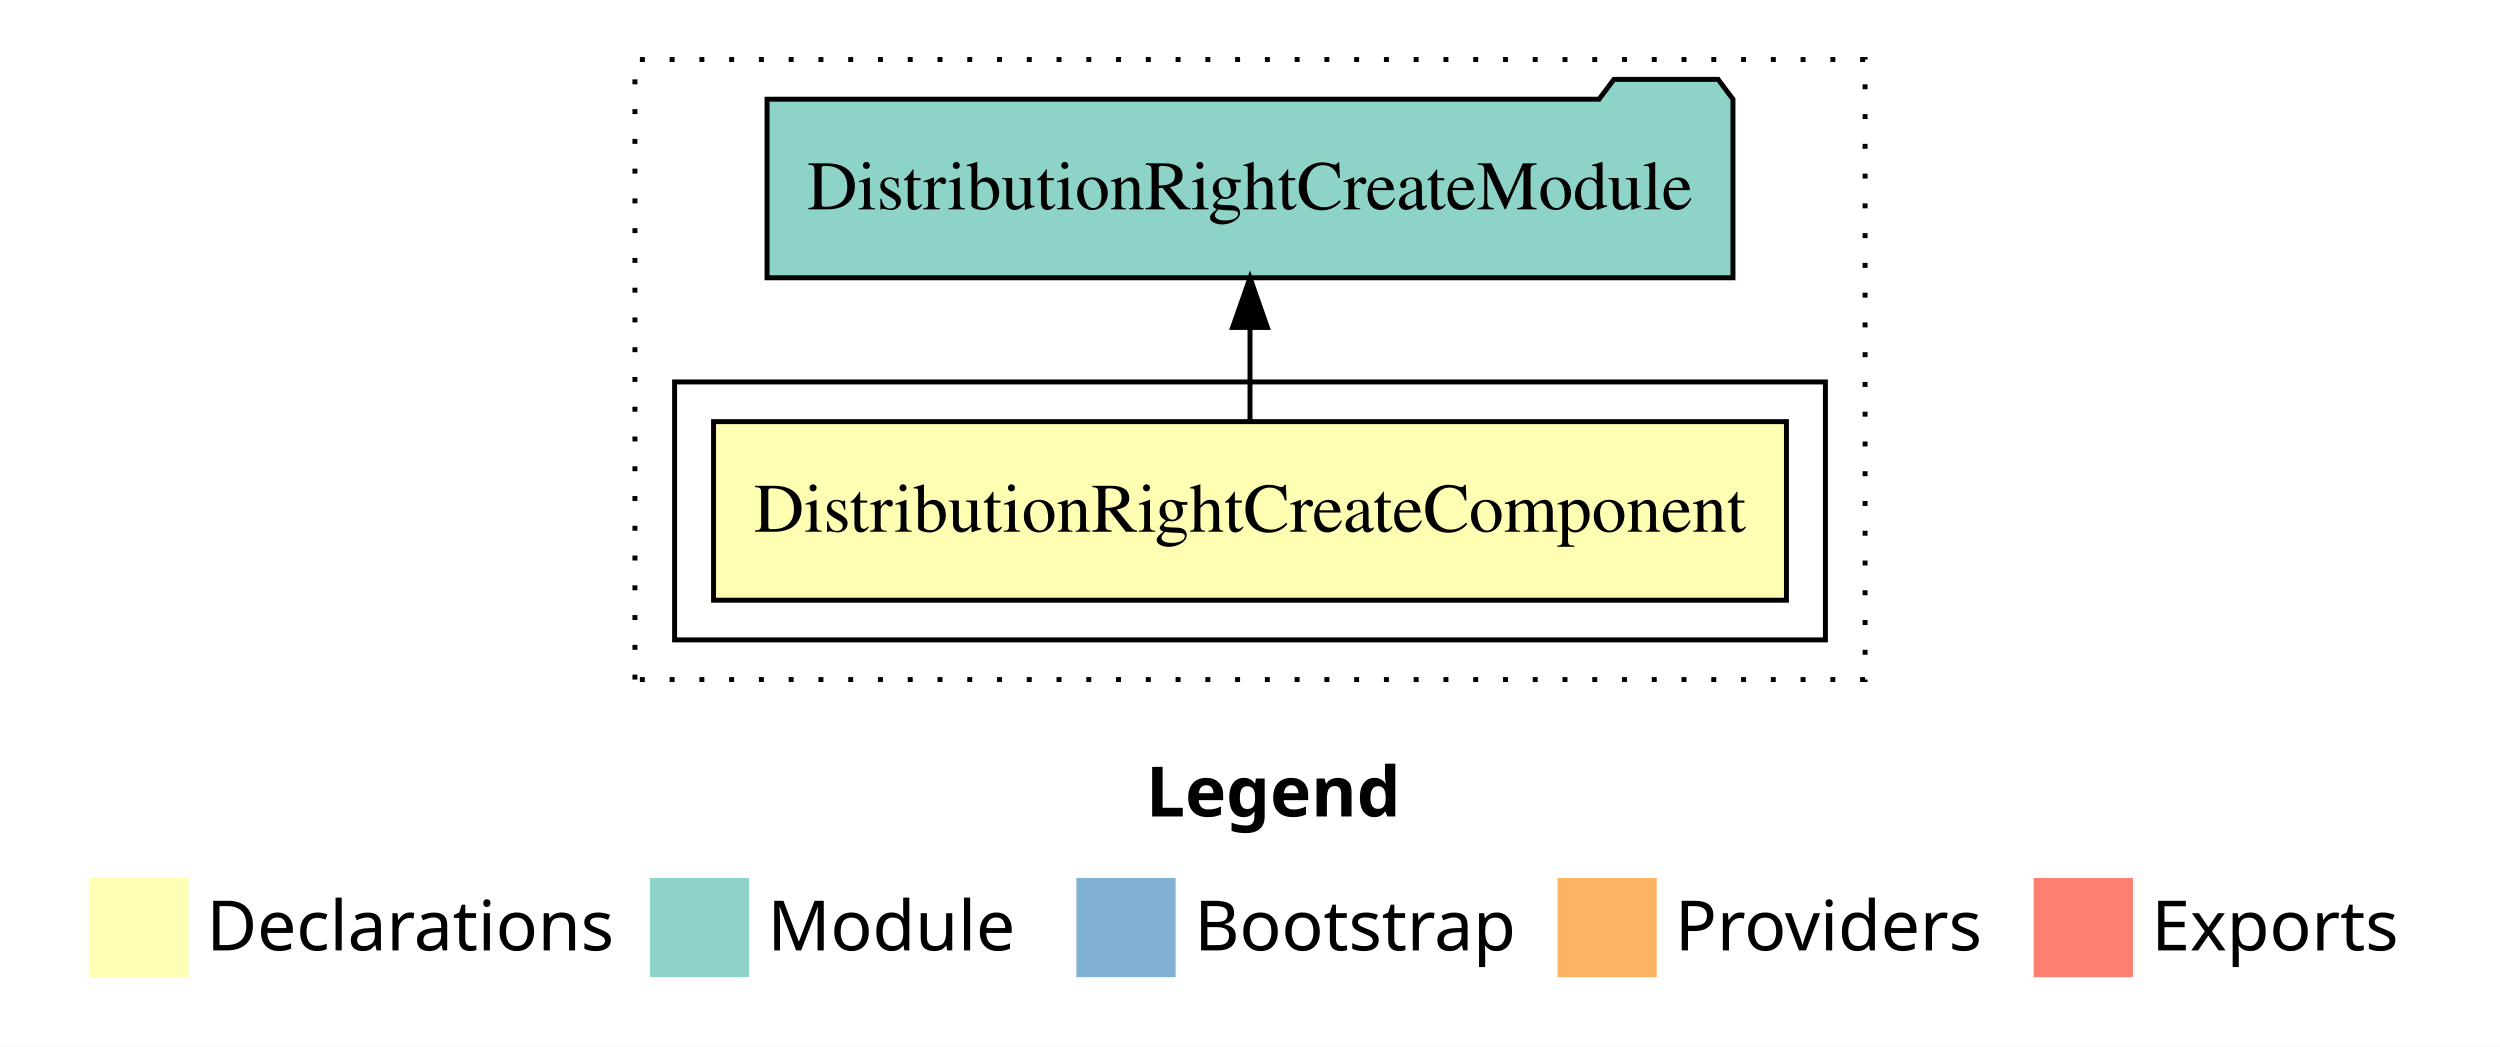
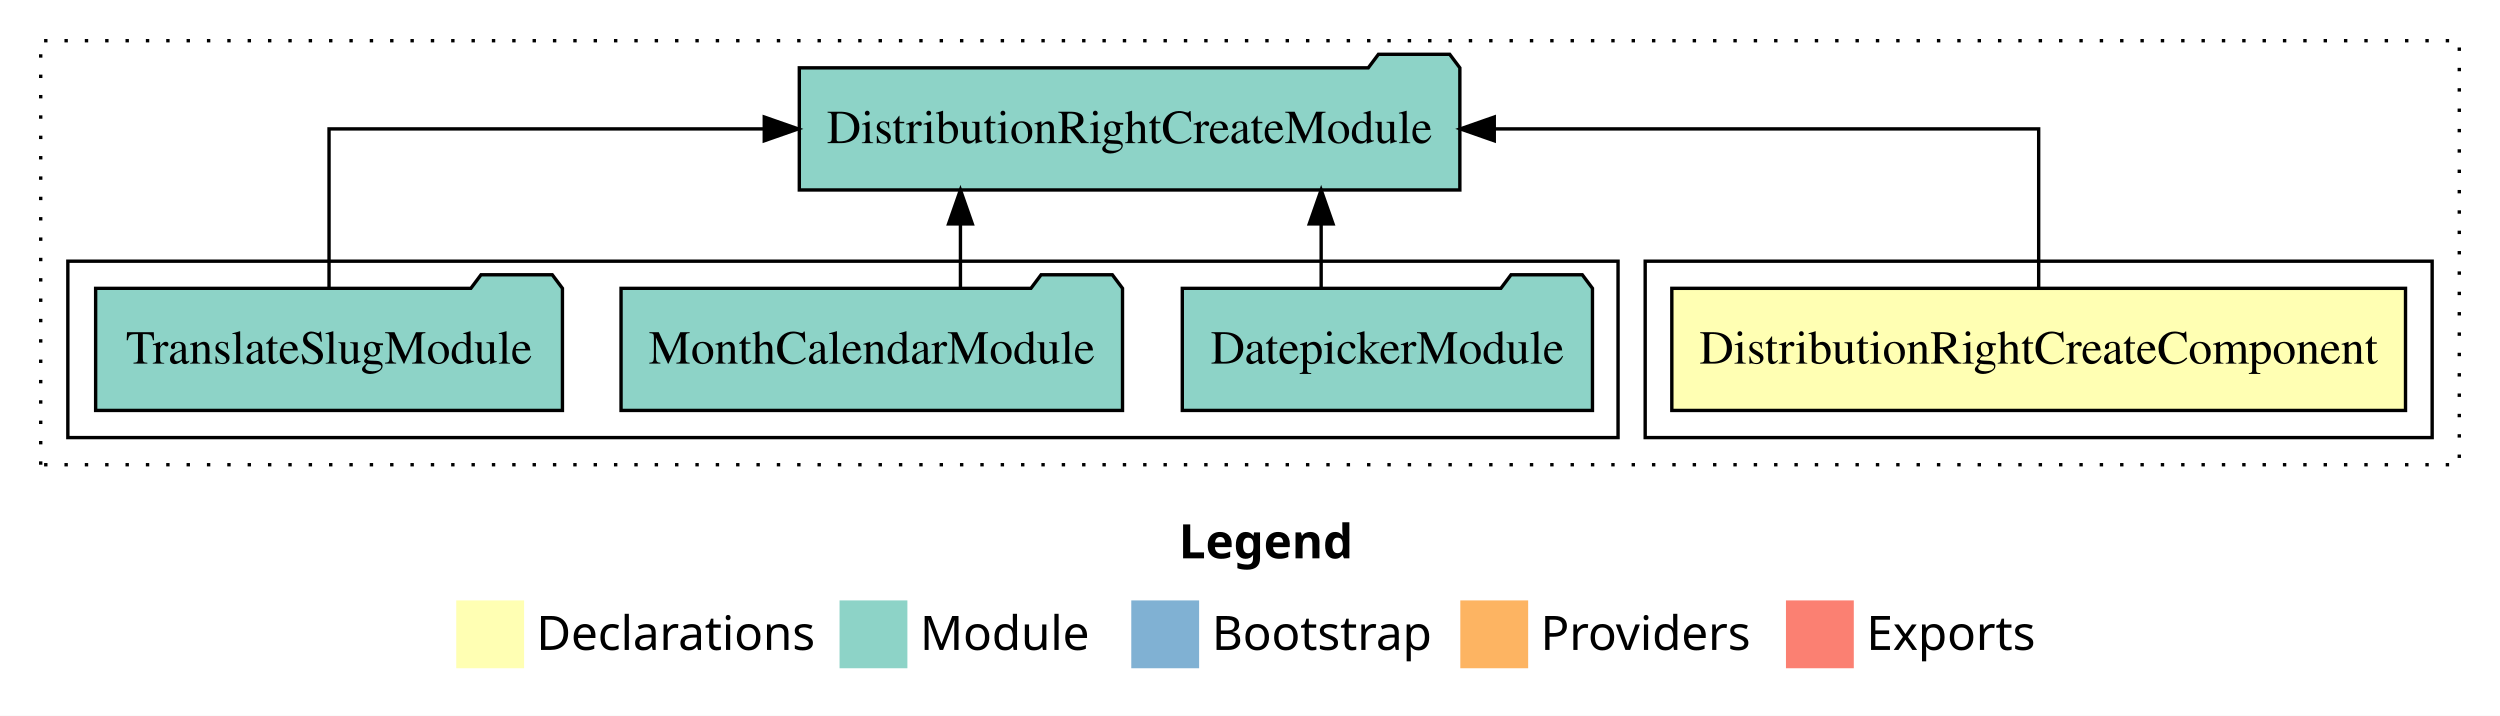
- <svg xmlns="http://www.w3.org/2000/svg" width="504pt" height="211pt" viewBox="0.00 0.00 504.00 211.00">
+ <svg xmlns="http://www.w3.org/2000/svg" width="737pt" height="211pt" viewBox="0.00 0.00 737.00 211.00">
  <g id="graph0" class="graph" transform="scale(1 1) rotate(0) translate(4 207)">
-     <polygon fill="#ffffff" stroke="transparent" points="-4,4 -4,-207 500,-207 500,4 -4,4" />
-     <text text-anchor="start" x="227.009" y="-42.4" font-family="sans-serif" font-weight="bold" font-size="14.00" fill="#000000">Legend</text>
-     <polygon fill="#ffffb3" stroke="transparent" points="14,-10 14,-30 34,-30 34,-10 14,-10" />
-     <text text-anchor="start" x="37.629" y="-15.4" font-family="sans-serif" font-size="14.00" fill="#000000">  Declarations</text>
-     <polygon fill="#8dd3c7" stroke="transparent" points="127,-10 127,-30 147,-30 147,-10 127,-10" />
-     <text text-anchor="start" x="150.725" y="-15.4" font-family="sans-serif" font-size="14.00" fill="#000000">  Module</text>
-     <polygon fill="#80b1d3" stroke="transparent" points="213,-10 213,-30 233,-30 233,-10 213,-10" />
-     <text text-anchor="start" x="236.781" y="-15.4" font-family="sans-serif" font-size="14.00" fill="#000000">  Bootstrap</text>
-     <polygon fill="#fdb462" stroke="transparent" points="310,-10 310,-30 330,-30 330,-10 310,-10" />
-     <text text-anchor="start" x="333.673" y="-15.4" font-family="sans-serif" font-size="14.00" fill="#000000">  Providers</text>
-     <polygon fill="#fb8072" stroke="transparent" points="406,-10 406,-30 426,-30 426,-10 406,-10" />
-     <text text-anchor="start" x="429.726" y="-15.4" font-family="sans-serif" font-size="14.00" fill="#000000">  Exports</text>
+     <polygon fill="#ffffff" stroke="transparent" points="-4,4 -4,-207 733,-207 733,4 -4,4" />
+     <text text-anchor="start" x="343.509" y="-42.4" font-family="sans-serif" font-weight="bold" font-size="14.00" fill="#000000">Legend</text>
+     <polygon fill="#ffffb3" stroke="transparent" points="130.5,-10 130.5,-30 150.5,-30 150.5,-10 130.5,-10" />
+     <text text-anchor="start" x="154.129" y="-15.4" font-family="sans-serif" font-size="14.00" fill="#000000">  Declarations</text>
+     <polygon fill="#8dd3c7" stroke="transparent" points="243.5,-10 243.5,-30 263.5,-30 263.5,-10 243.5,-10" />
+     <text text-anchor="start" x="267.225" y="-15.4" font-family="sans-serif" font-size="14.00" fill="#000000">  Module</text>
+     <polygon fill="#80b1d3" stroke="transparent" points="329.5,-10 329.5,-30 349.5,-30 349.5,-10 329.5,-10" />
+     <text text-anchor="start" x="353.281" y="-15.4" font-family="sans-serif" font-size="14.00" fill="#000000">  Bootstrap</text>
+     <polygon fill="#fdb462" stroke="transparent" points="426.5,-10 426.5,-30 446.5,-30 446.5,-10 426.5,-10" />
+     <text text-anchor="start" x="450.173" y="-15.4" font-family="sans-serif" font-size="14.00" fill="#000000">  Providers</text>
+     <polygon fill="#fb8072" stroke="transparent" points="522.5,-10 522.5,-30 542.5,-30 542.5,-10 522.5,-10" />
+     <text text-anchor="start" x="546.226" y="-15.4" font-family="sans-serif" font-size="14.00" fill="#000000">  Exports</text>
    <g id="clust1" class="cluster">
-       <polygon fill="none" stroke="#000000" stroke-dasharray="1,5" points="124,-70 124,-195 372,-195 372,-70 124,-70" />
+       <polygon fill="none" stroke="#000000" stroke-dasharray="1,5" points="8,-70 8,-195 721,-195 721,-70 8,-70" />
    </g>
    <g id="clust2" class="cluster">
-       <polygon fill="none" stroke="#000000" points="132,-78 132,-130 364,-130 364,-78 132,-78" />
+       <polygon fill="none" stroke="#000000" points="481,-78 481,-130 713,-130 713,-78 481,-78" />
+     </g>
+     <g id="clust4" class="cluster">
+       <polygon fill="none" stroke="#000000" points="16,-78 16,-130 473,-130 473,-78 16,-78" />
    </g>
    <g id="node1" class="node">
-       <polygon fill="#ffffb3" stroke="#000000" points="356.147,-122 139.853,-122 139.853,-86 356.147,-86 356.147,-122" />
-       <text text-anchor="middle" x="248" y="-99.8" font-family="Times,serif" font-size="14.00" fill="#000000">DistributionRightCreateComponent</text>
+       <polygon fill="#ffffb3" stroke="#000000" points="705.147,-122 488.853,-122 488.853,-86 705.147,-86 705.147,-122" />
+       <text text-anchor="middle" x="597" y="-99.8" font-family="Times,serif" font-size="14.00" fill="#000000">DistributionRightCreateComponent</text>
    </g>
    <g id="node2" class="node">
-       <polygon fill="#8dd3c7" stroke="#000000" points="345.364,-187 342.364,-191 321.364,-191 318.364,-187 150.636,-187 150.636,-151 345.364,-151 345.364,-187" />
-       <text text-anchor="middle" x="248" y="-164.8" font-family="Times,serif" font-size="14.00" fill="#000000">DistributionRightCreateModule</text>
+       <polygon fill="#8dd3c7" stroke="#000000" points="426.364,-187 423.364,-191 402.364,-191 399.364,-187 231.636,-187 231.636,-151 426.364,-151 426.364,-187" />
+       <text text-anchor="middle" x="329" y="-164.8" font-family="Times,serif" font-size="14.00" fill="#000000">DistributionRightCreateModule</text>
    </g>
    <g id="edge1" class="edge">
-       <path fill="none" stroke="#000000" d="M248,-122.106C248,-122.106 248,-140.991 248,-140.991" />
-       <polygon fill="#000000" stroke="#000000" points="244.5,-140.991 248,-150.991 251.5,-140.991 244.5,-140.991" />
+       <path fill="none" stroke="#000000" d="M597,-122.106C597,-141.339 597,-169 597,-169 597,-169 436.512,-169 436.512,-169" />
+       <polygon fill="#000000" stroke="#000000" points="436.512,-165.5 426.512,-169 436.512,-172.5 436.512,-165.5" />
+     </g>
+     <g id="node3" class="node">
+       <polygon fill="#8dd3c7" stroke="#000000" points="465.457,-122 462.457,-126 441.457,-126 438.457,-122 344.543,-122 344.543,-86 465.457,-86 465.457,-122" />
+       <text text-anchor="middle" x="405" y="-99.8" font-family="Times,serif" font-size="14.00" fill="#000000">DatepickerModule</text>
+     </g>
+     <g id="edge2" class="edge">
+       <path fill="none" stroke="#000000" d="M385.477,-122.106C385.477,-122.106 385.477,-140.991 385.477,-140.991" />
+       <polygon fill="#000000" stroke="#000000" points="381.977,-140.991 385.477,-150.991 388.977,-140.991 381.977,-140.991" />
+     </g>
+     <g id="node4" class="node">
+       <polygon fill="#8dd3c7" stroke="#000000" points="326.917,-122 323.917,-126 302.917,-126 299.917,-122 179.083,-122 179.083,-86 326.917,-86 326.917,-122" />
+       <text text-anchor="middle" x="253" y="-99.8" font-family="Times,serif" font-size="14.00" fill="#000000">MonthCalendarModule</text>
+     </g>
+     <g id="edge3" class="edge">
+       <path fill="none" stroke="#000000" d="M279.138,-122.106C279.138,-122.106 279.138,-140.991 279.138,-140.991" />
+       <polygon fill="#000000" stroke="#000000" points="275.638,-140.991 279.138,-150.991 282.638,-140.991 275.638,-140.991" />
+     </g>
+     <g id="node5" class="node">
+       <polygon fill="#8dd3c7" stroke="#000000" points="161.806,-122 158.806,-126 137.806,-126 134.806,-122 24.194,-122 24.194,-86 161.806,-86 161.806,-122" />
+       <text text-anchor="middle" x="93" y="-99.8" font-family="Times,serif" font-size="14.00" fill="#000000">TranslateSlugModule</text>
+     </g>
+     <g id="edge4" class="edge">
+       <path fill="none" stroke="#000000" d="M93,-122.106C93,-141.339 93,-169 93,-169 93,-169 221.306,-169 221.306,-169" />
+       <polygon fill="#000000" stroke="#000000" points="221.306,-172.5 231.306,-169 221.306,-165.5 221.306,-172.5" />
    </g>
  </g>
</svg>
